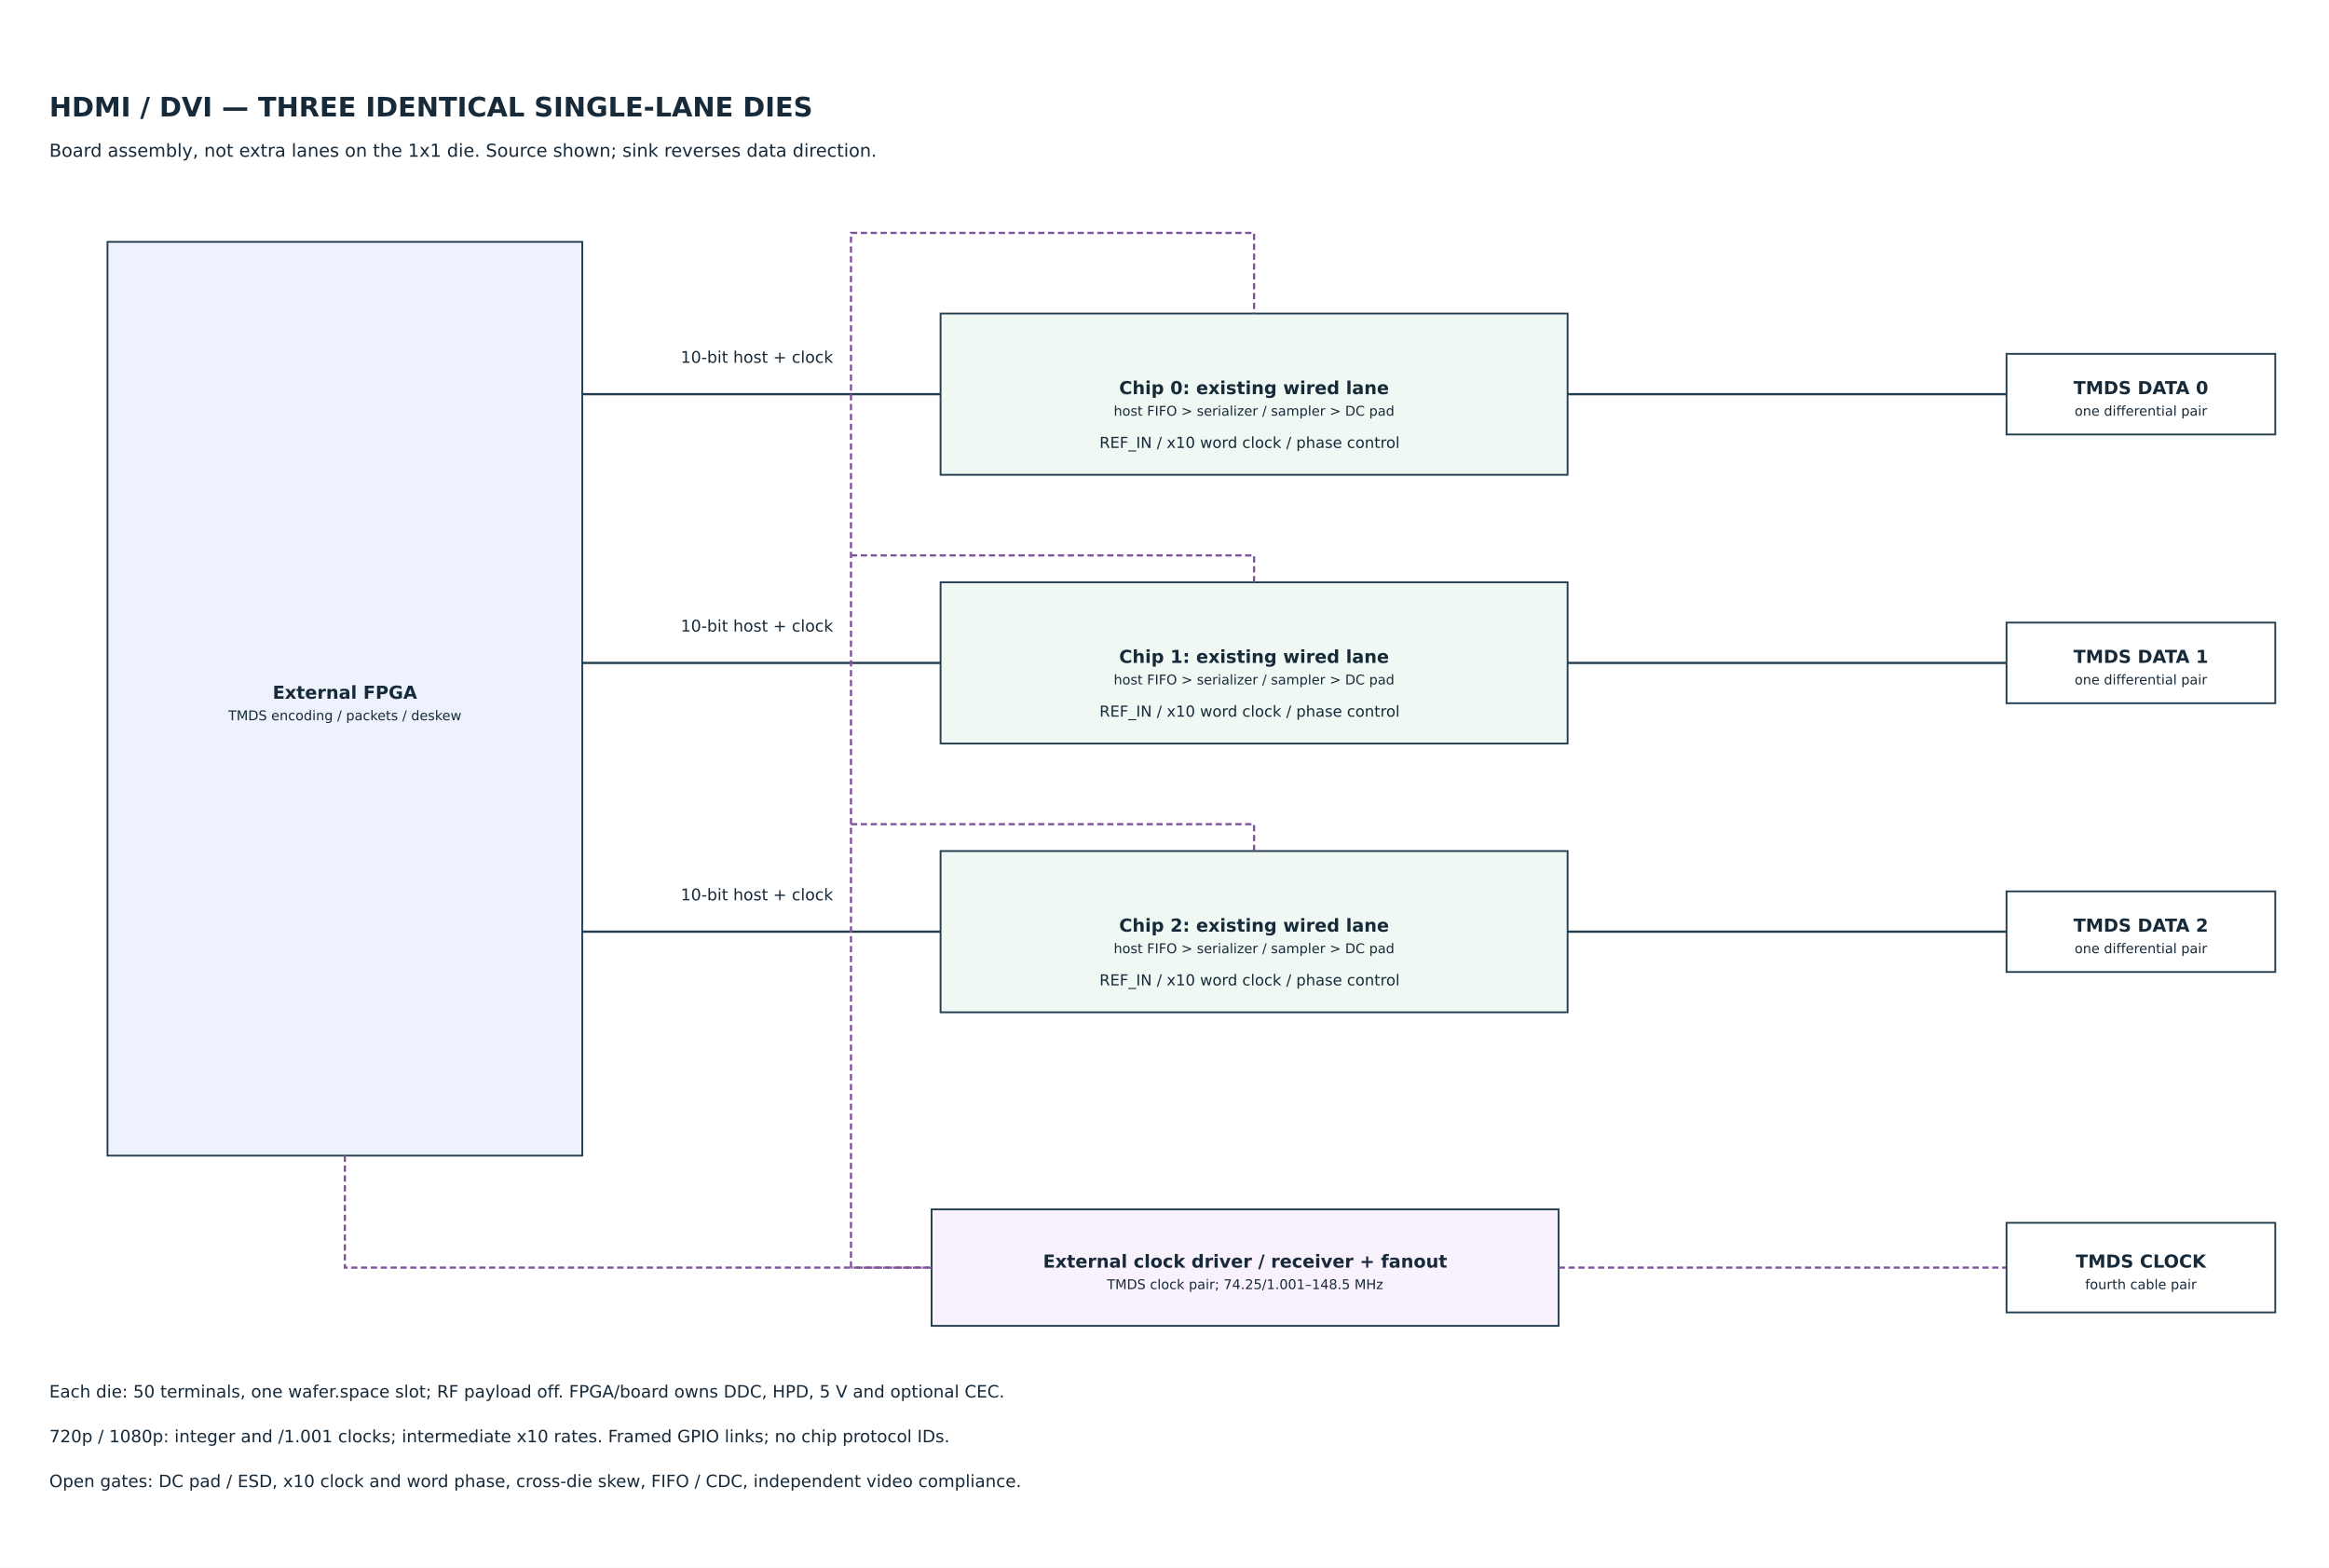
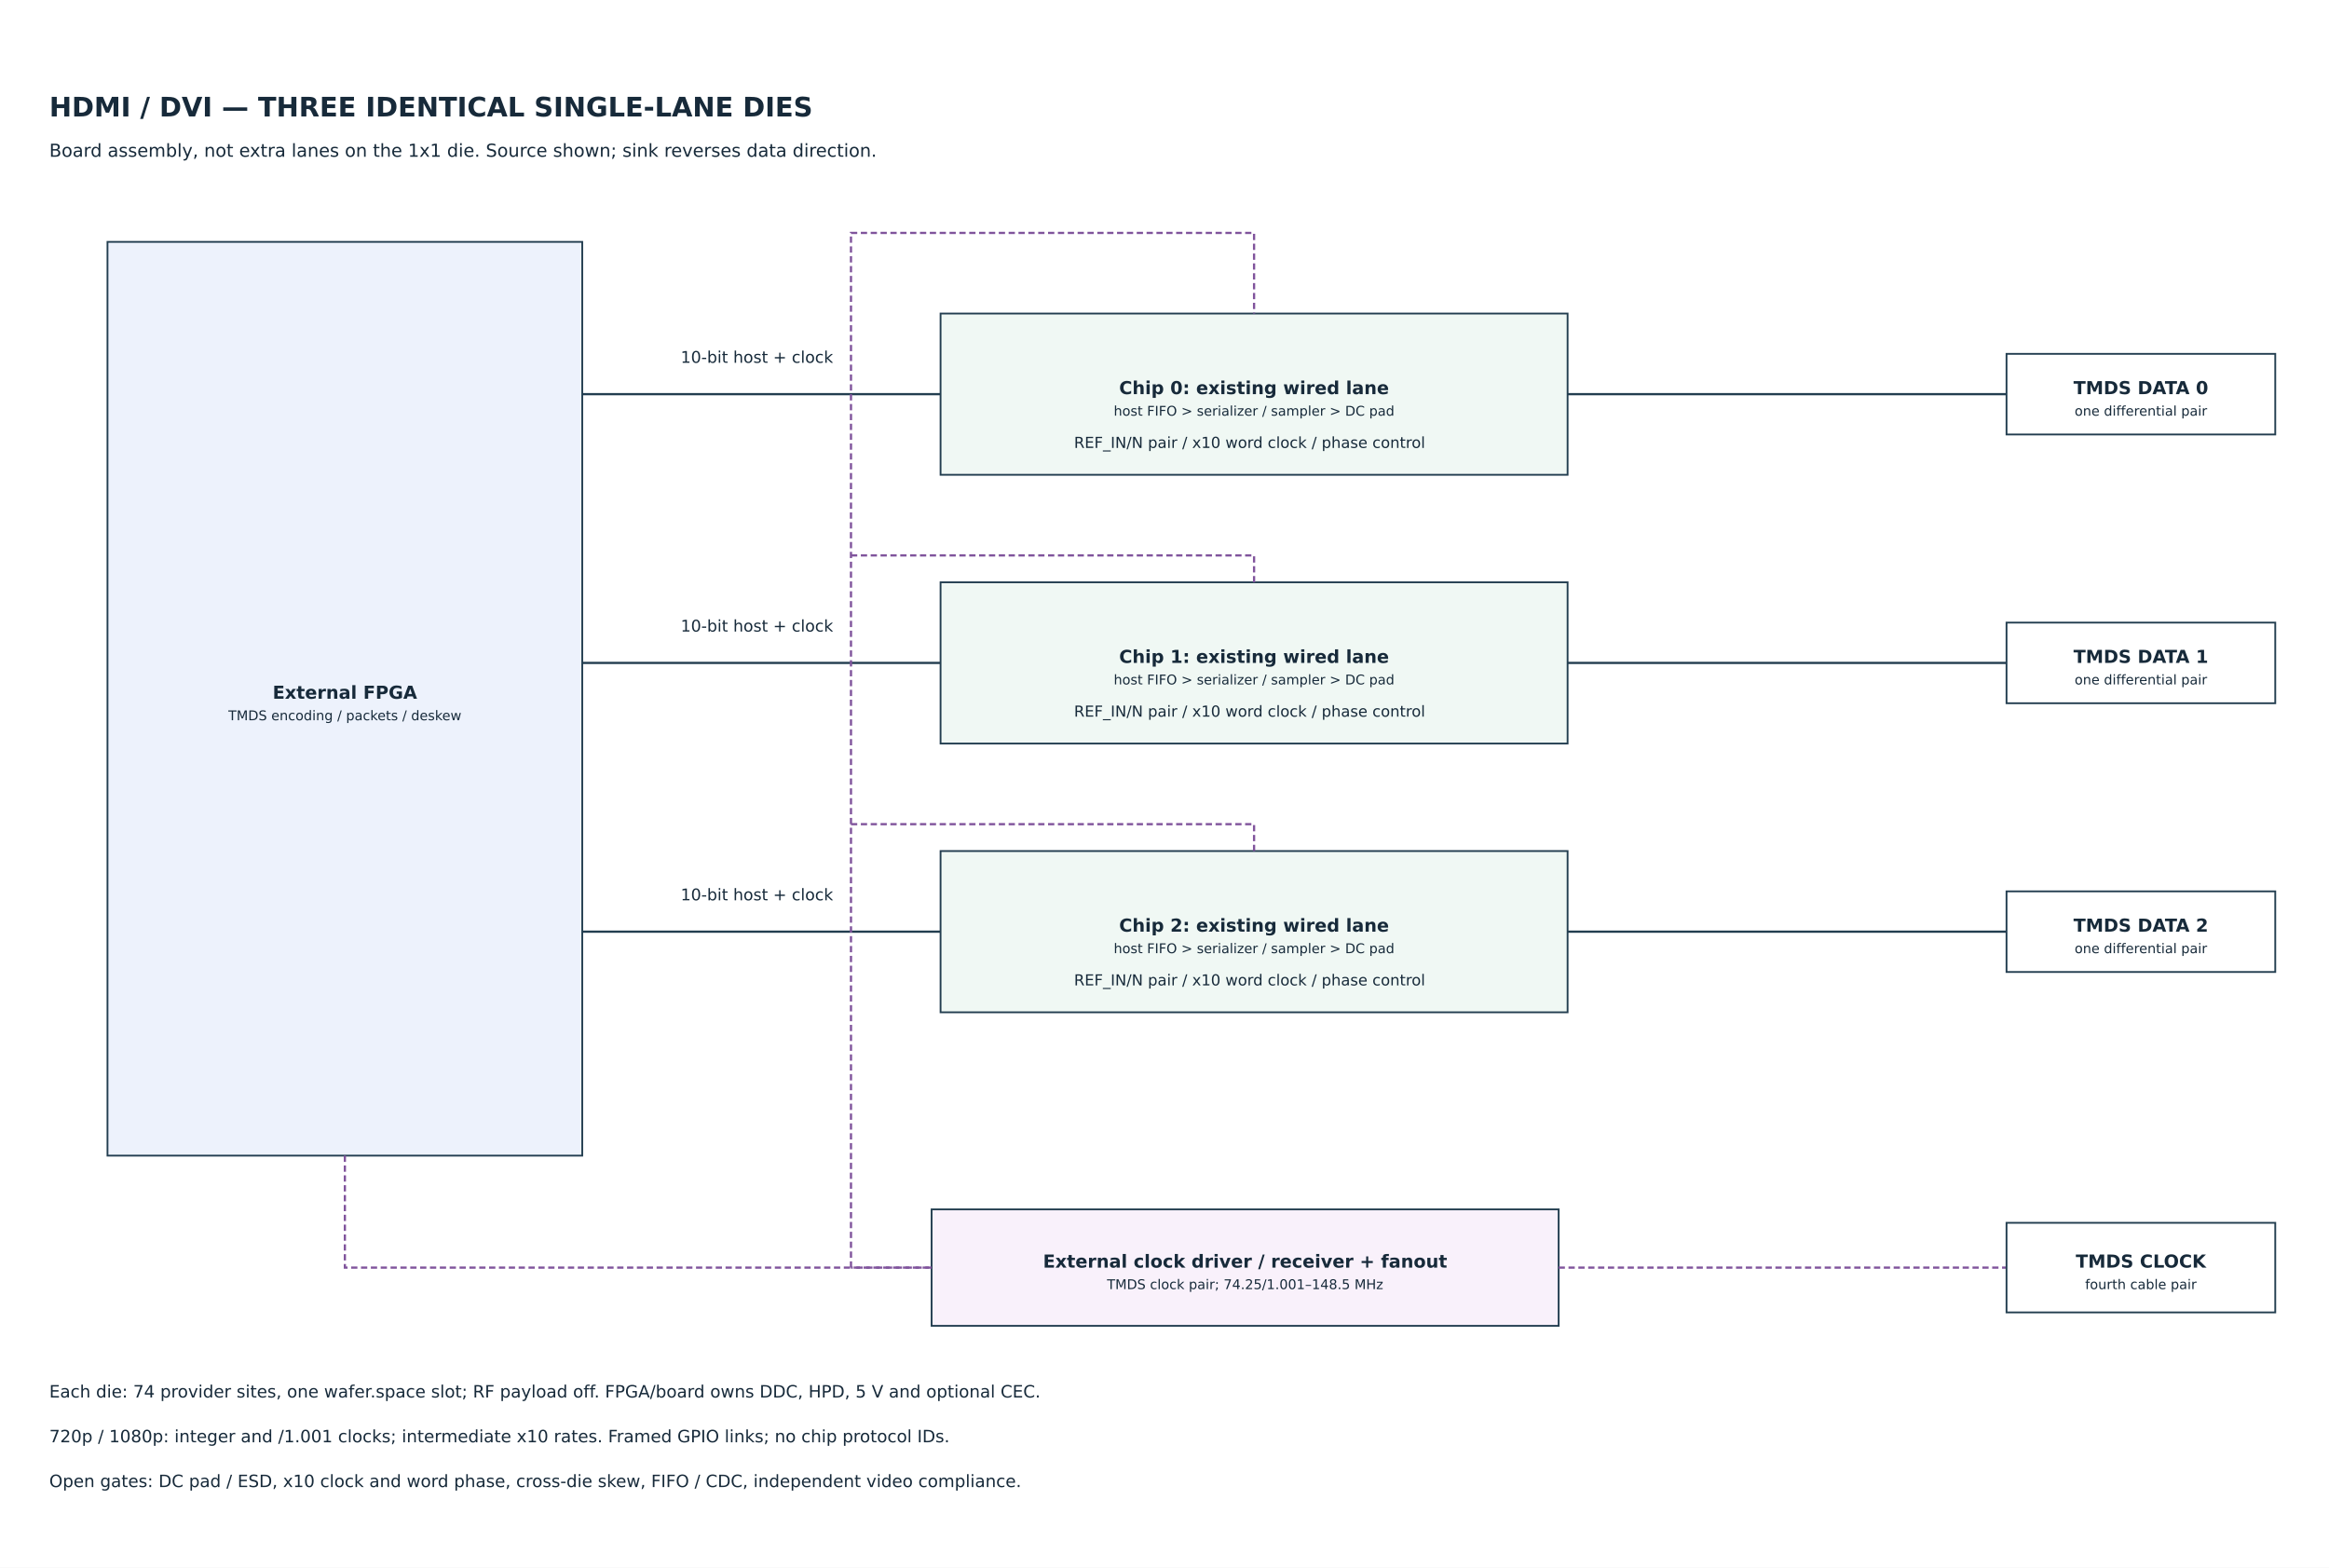
<svg xmlns="http://www.w3.org/2000/svg" width="2600" height="1750" viewBox="0 28250 2600 1750" role="img" aria-labelledby="title desc">
  <defs>
    <marker id="arrow" markerWidth="10" markerHeight="10" refX="9" refY="4" orient="auto" markerUnits="userSpaceOnUse">
      <path d="M0 0 L9 4 L0 8" fill="#233e50" />
    </marker>
  </defs>
  <rect width="2600" height="30000" fill="white" />
  <g font-family="DejaVu Sans,sans-serif">
    <text x="55" y="28380" font-size="30" font-weight="600" text-anchor="start" fill="#172a3a">HDMI / DVI — THREE IDENTICAL SINGLE-LANE DIES</text>
    <text x="55" y="28425" font-size="20" font-weight="400" text-anchor="start" fill="#172a3a">Board assembly, not extra lanes on the 1x1 die. Source shown; sink reverses data direction.</text>
    <rect x="120" y="28520" width="530" height="1020" fill="#edf2fc" stroke="#233e50" stroke-width="2" />
    <text x="385.0" y="29030.0" font-size="20" font-weight="600" text-anchor="middle" fill="#172a3a">External FPGA</text>
    <text x="385.0" y="29054.0" font-size="15" font-weight="400" text-anchor="middle" fill="#172a3a">TMDS encoding / packets / deskew</text>
    <rect x="1050" y="28600" width="700" height="180" fill="#f0f8f4" stroke="#233e50" stroke-width="2" />
    <text x="1400.0" y="28690.0" font-size="20" font-weight="600" text-anchor="middle" fill="#172a3a">Chip 0: existing wired lane</text>
    <text x="1400.0" y="28714.0" font-size="15" font-weight="400" text-anchor="middle" fill="#172a3a">host FIFO &gt; serializer / sampler &gt; DC pad</text>
    <path d="M 650,28690 L 1050,28690" fill="none" stroke="#233e50" stroke-width="2.5" />
    <text x="845" y="28655" font-size="18" font-weight="400" text-anchor="middle" fill="#172a3a">10-bit host + clock</text>
    <path d="M 1750,28690 L 2240,28690" fill="none" stroke="#233e50" stroke-width="2.5" />
    <rect x="2240" y="28645" width="300" height="90" fill="white" stroke="#233e50" stroke-width="2" />
    <text x="2390.0" y="28690.0" font-size="20" font-weight="600" text-anchor="middle" fill="#172a3a">TMDS DATA 0</text>
    <text x="2390.0" y="28714.0" font-size="15" font-weight="400" text-anchor="middle" fill="#172a3a">one differential pair</text>
-     <text x="1395" y="28750" font-size="17" font-weight="400" text-anchor="middle" fill="#172a3a">REF_IN / x10 word clock / phase control</text>
+     <text x="1395" y="28750" font-size="17" font-weight="400" text-anchor="middle" fill="#172a3a">REF_IN/N pair / x10 word clock / phase control</text>
    <rect x="1050" y="28900" width="700" height="180" fill="#f0f8f4" stroke="#233e50" stroke-width="2" />
    <text x="1400.0" y="28990.0" font-size="20" font-weight="600" text-anchor="middle" fill="#172a3a">Chip 1: existing wired lane</text>
    <text x="1400.0" y="29014.0" font-size="15" font-weight="400" text-anchor="middle" fill="#172a3a">host FIFO &gt; serializer / sampler &gt; DC pad</text>
    <path d="M 650,28990 L 1050,28990" fill="none" stroke="#233e50" stroke-width="2.5" />
    <text x="845" y="28955" font-size="18" font-weight="400" text-anchor="middle" fill="#172a3a">10-bit host + clock</text>
    <path d="M 1750,28990 L 2240,28990" fill="none" stroke="#233e50" stroke-width="2.5" />
    <rect x="2240" y="28945" width="300" height="90" fill="white" stroke="#233e50" stroke-width="2" />
    <text x="2390.0" y="28990.0" font-size="20" font-weight="600" text-anchor="middle" fill="#172a3a">TMDS DATA 1</text>
    <text x="2390.0" y="29014.0" font-size="15" font-weight="400" text-anchor="middle" fill="#172a3a">one differential pair</text>
-     <text x="1395" y="29050" font-size="17" font-weight="400" text-anchor="middle" fill="#172a3a">REF_IN / x10 word clock / phase control</text>
+     <text x="1395" y="29050" font-size="17" font-weight="400" text-anchor="middle" fill="#172a3a">REF_IN/N pair / x10 word clock / phase control</text>
    <rect x="1050" y="29200" width="700" height="180" fill="#f0f8f4" stroke="#233e50" stroke-width="2" />
    <text x="1400.0" y="29290.0" font-size="20" font-weight="600" text-anchor="middle" fill="#172a3a">Chip 2: existing wired lane</text>
    <text x="1400.0" y="29314.0" font-size="15" font-weight="400" text-anchor="middle" fill="#172a3a">host FIFO &gt; serializer / sampler &gt; DC pad</text>
    <path d="M 650,29290 L 1050,29290" fill="none" stroke="#233e50" stroke-width="2.5" />
    <text x="845" y="29255" font-size="18" font-weight="400" text-anchor="middle" fill="#172a3a">10-bit host + clock</text>
    <path d="M 1750,29290 L 2240,29290" fill="none" stroke="#233e50" stroke-width="2.5" />
    <rect x="2240" y="29245" width="300" height="90" fill="white" stroke="#233e50" stroke-width="2" />
    <text x="2390.0" y="29290.0" font-size="20" font-weight="600" text-anchor="middle" fill="#172a3a">TMDS DATA 2</text>
    <text x="2390.0" y="29314.0" font-size="15" font-weight="400" text-anchor="middle" fill="#172a3a">one differential pair</text>
-     <text x="1395" y="29350" font-size="17" font-weight="400" text-anchor="middle" fill="#172a3a">REF_IN / x10 word clock / phase control</text>
+     <text x="1395" y="29350" font-size="17" font-weight="400" text-anchor="middle" fill="#172a3a">REF_IN/N pair / x10 word clock / phase control</text>
    <rect x="1040" y="29600" width="700" height="130" fill="#f9f1fb" stroke="#233e50" stroke-width="2" />
    <text x="1390.0" y="29665.0" font-size="20" font-weight="600" text-anchor="middle" fill="#172a3a">External clock driver / receiver + fanout</text>
    <text x="1390.0" y="29689.0" font-size="15" font-weight="400" text-anchor="middle" fill="#172a3a">TMDS clock pair; 74.25/1.001–148.5 MHz</text>
    <path d="M 385,29540 L 385,29665 L 1040,29665" fill="none" stroke="#80549c" stroke-width="2.5" stroke-dasharray="7 4" />
    <path d="M 1740,29665 L 2240,29665" fill="none" stroke="#80549c" stroke-width="2.5" stroke-dasharray="7 4" />
    <rect x="2240" y="29615" width="300" height="100" fill="white" stroke="#233e50" stroke-width="2" />
    <text x="2390.0" y="29665.0" font-size="20" font-weight="600" text-anchor="middle" fill="#172a3a">TMDS CLOCK</text>
    <text x="2390.0" y="29689.0" font-size="15" font-weight="400" text-anchor="middle" fill="#172a3a">fourth cable pair</text>
    <path d="M 950,29665 L 950,28510 L 1400,28510 L 1400,28600" fill="none" stroke="#80549c" stroke-width="2.5" stroke-dasharray="7 4" />
    <path d="M 1040,29665 L 950,29665" fill="none" stroke="#80549c" stroke-width="2.5" stroke-dasharray="7 4" />
    <path d="M 950,28870 L 1400,28870 L 1400,28900" fill="none" stroke="#80549c" stroke-width="2.5" stroke-dasharray="7 4" />
    <path d="M 950,29170 L 1400,29170 L 1400,29200" fill="none" stroke="#80549c" stroke-width="2.5" stroke-dasharray="7 4" />
-     <text x="55" y="29810" font-size="19" font-weight="400" text-anchor="start" fill="#172a3a">Each die: 50 terminals, one wafer.space slot; RF payload off. FPGA/board owns DDC, HPD, 5 V and optional CEC.</text>
+     <text x="55" y="29810" font-size="19" font-weight="400" text-anchor="start" fill="#172a3a">Each die: 74 provider sites, one wafer.space slot; RF payload off. FPGA/board owns DDC, HPD, 5 V and optional CEC.</text>
    <text x="55" y="29860" font-size="19" font-weight="400" text-anchor="start" fill="#172a3a">720p / 1080p: integer and /1.001 clocks; intermediate x10 rates. Framed GPIO links; no chip protocol IDs.</text>
    <text x="55" y="29910" font-size="19" font-weight="400" text-anchor="start" fill="#172a3a">Open gates: DC pad / ESD, x10 clock and word phase, cross-die skew, FIFO / CDC, independent video compliance.</text>
  </g>
</svg>
